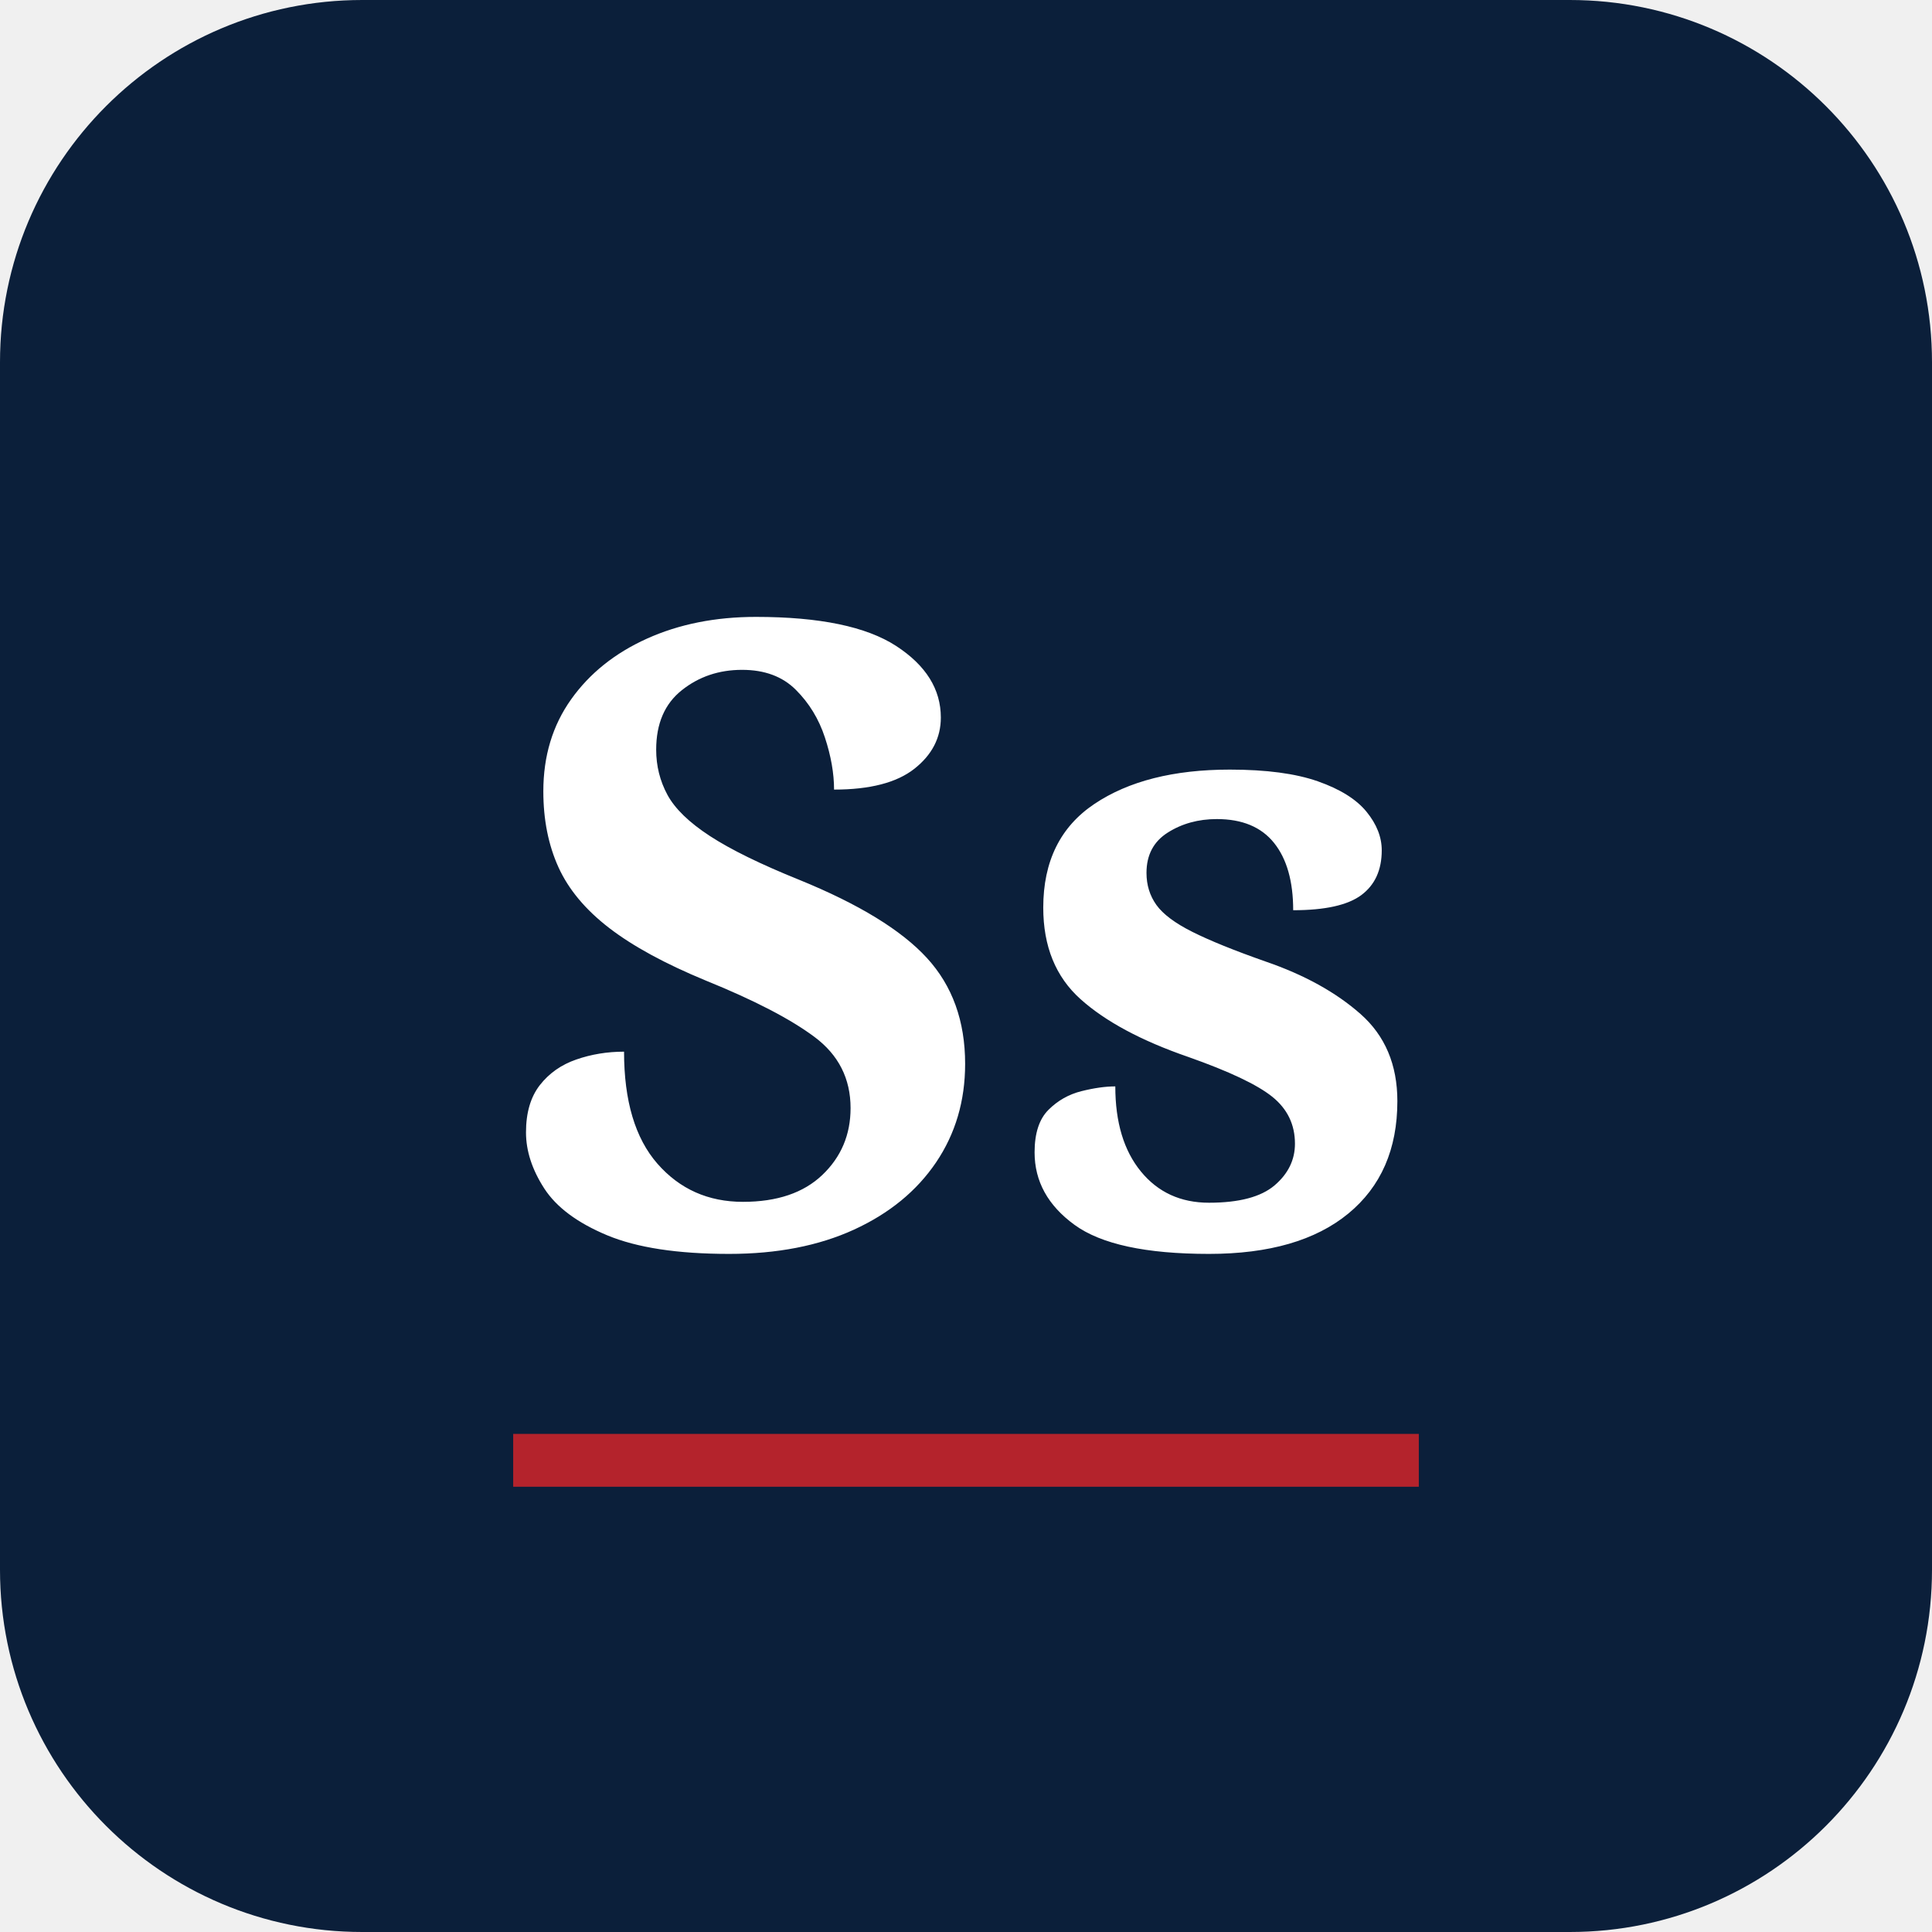
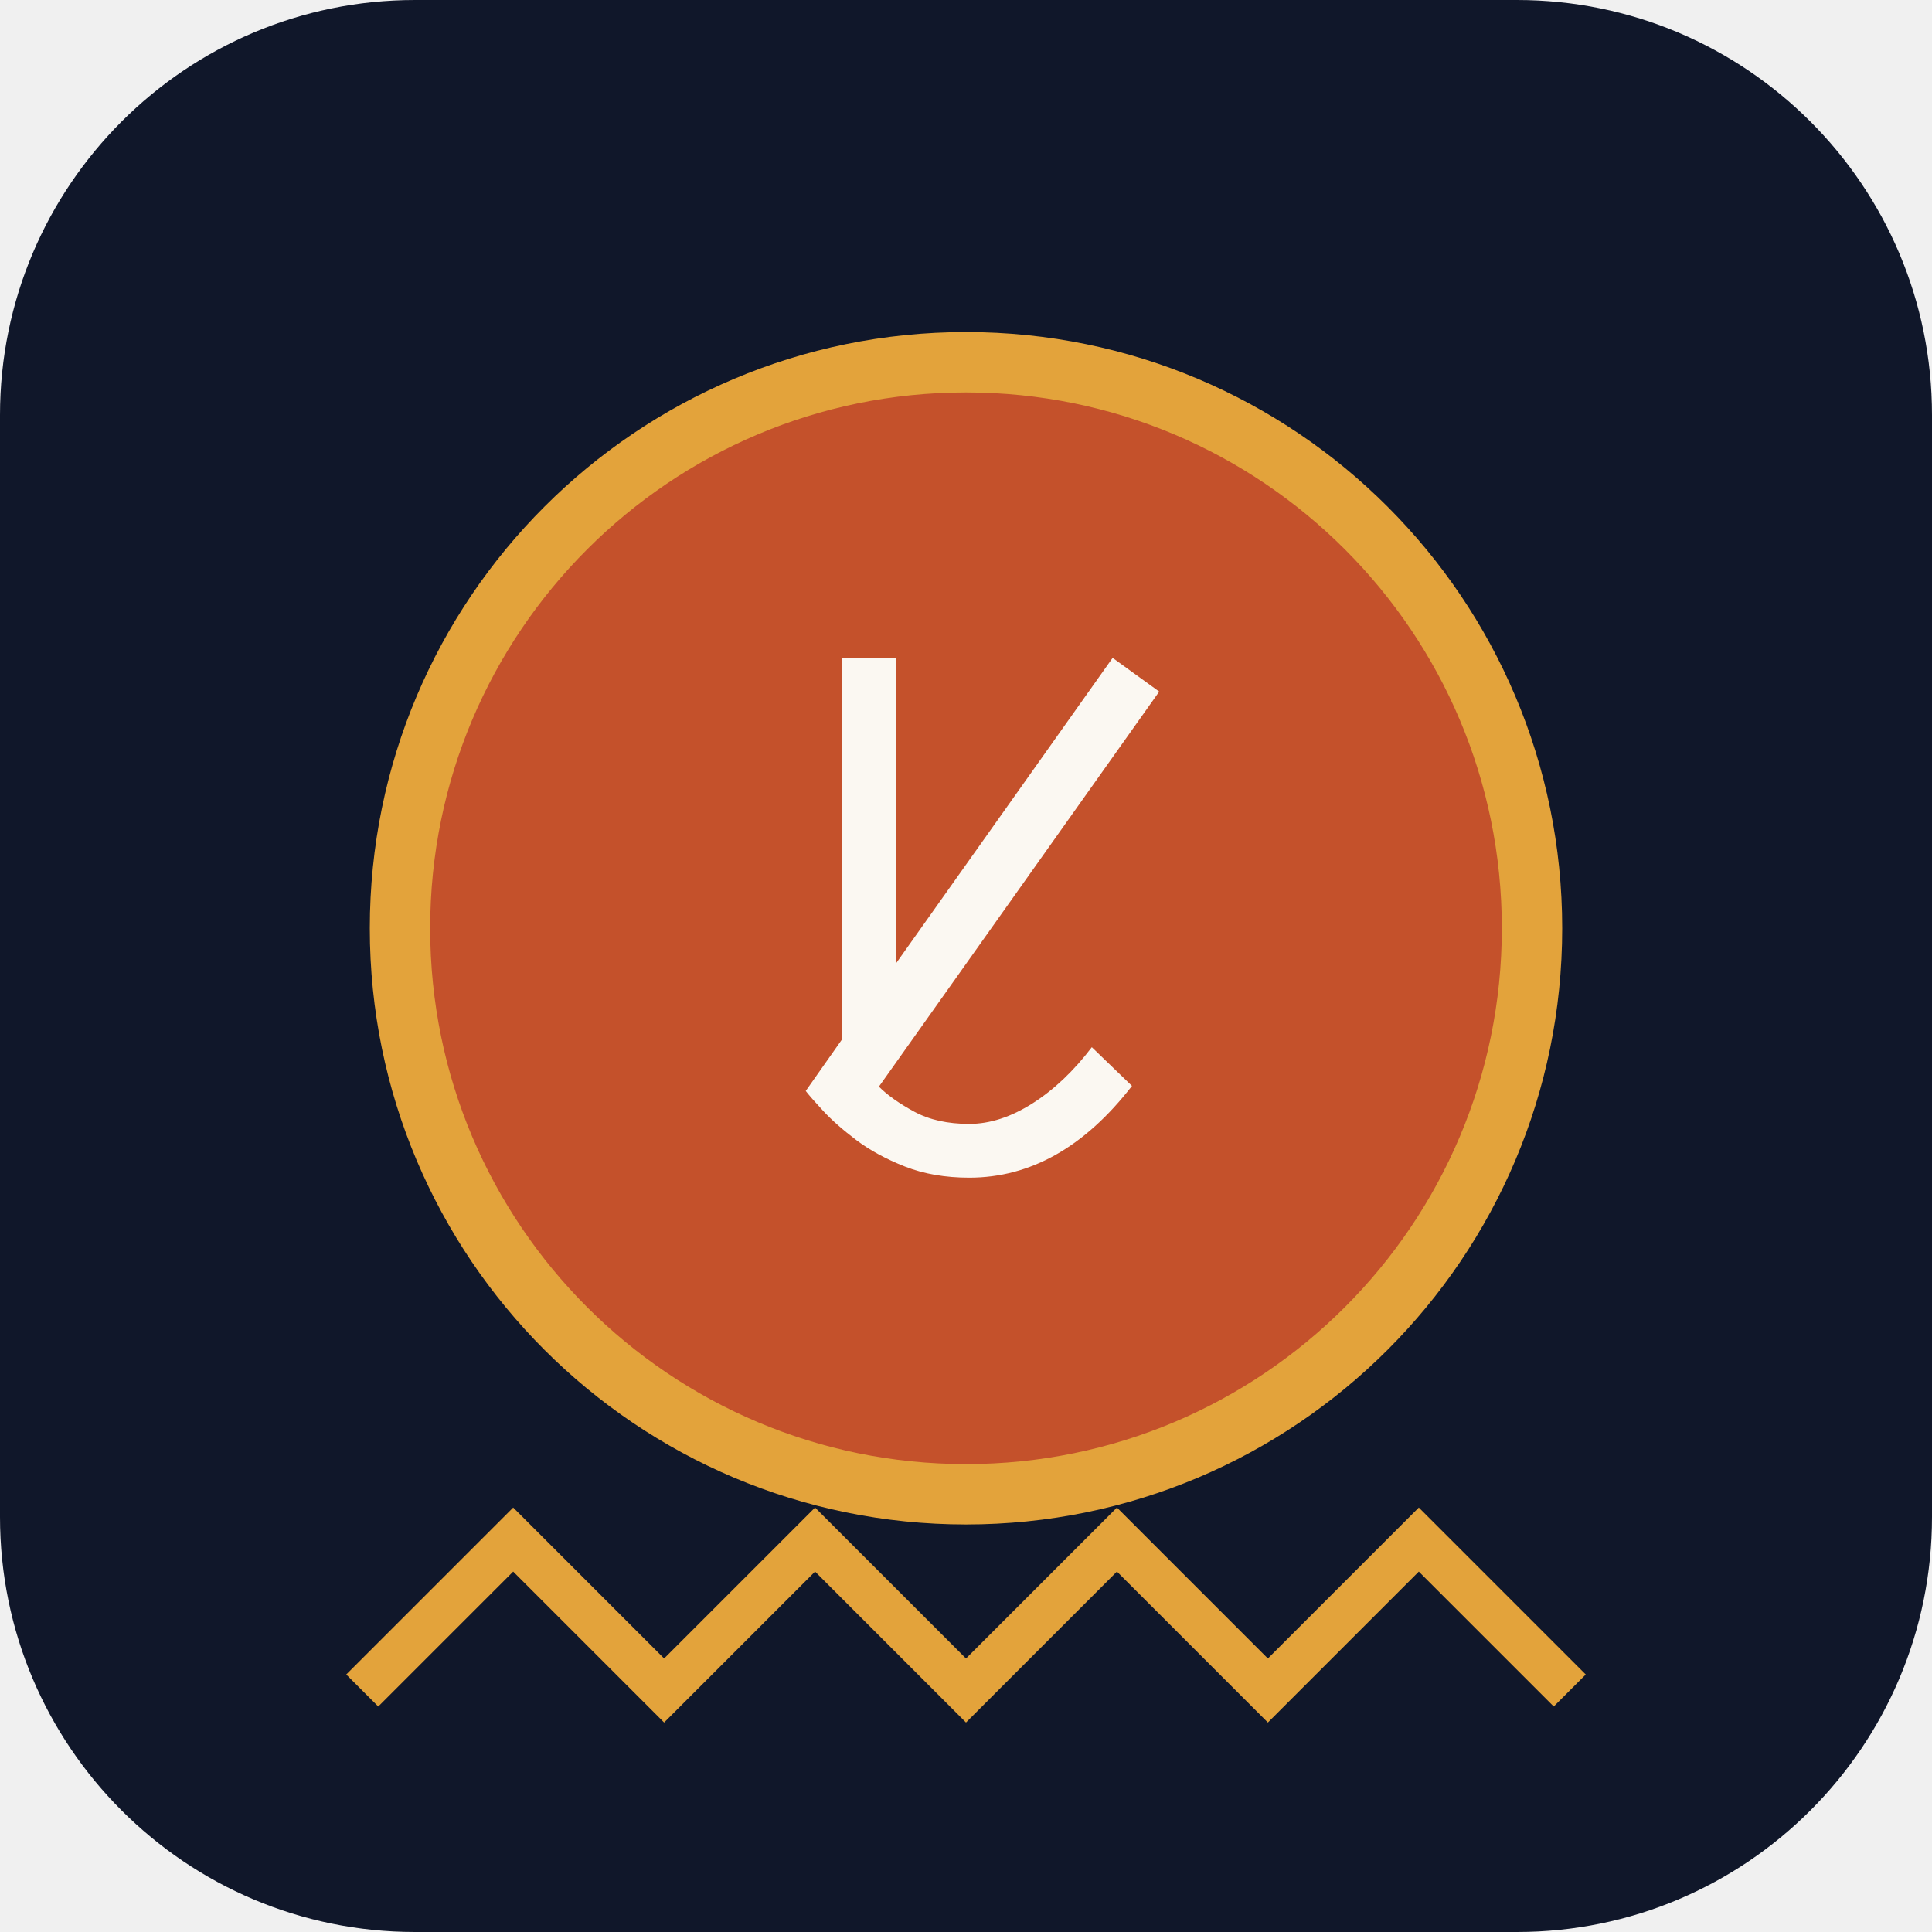
<svg xmlns="http://www.w3.org/2000/svg" viewBox="0 0 512 512">
-   <rect width="512" height="512" rx="96" fill="#0b1f3a" />
-   <text x="256" y="330" font-family="Georgia,serif" font-size="230" font-weight="700" fill="#fff" text-anchor="middle">Ss</text>
-   <rect x="136" y="380" width="240" height="14" fill="#b4232c" />
+   <rect width="512" height="512" rx="110" fill="#10172a" />
+   <circle cx="256" cy="246" r="150" fill="#c4512b" stroke="#e3a33b" stroke-width="16" />
+   <text x="256" y="310" font-family="'Noto Sans Ol Chiki',sans-serif" font-size="190" fill="#fbf8f2" text-anchor="middle">ᱥ</text>
+   <path d="M96 448 L136 408 L176 448 L216 408 L256 448 L296 408 L336 448 L376 408 L416 448" fill="none" stroke="#e3a33b" stroke-width="12" />
</svg>
